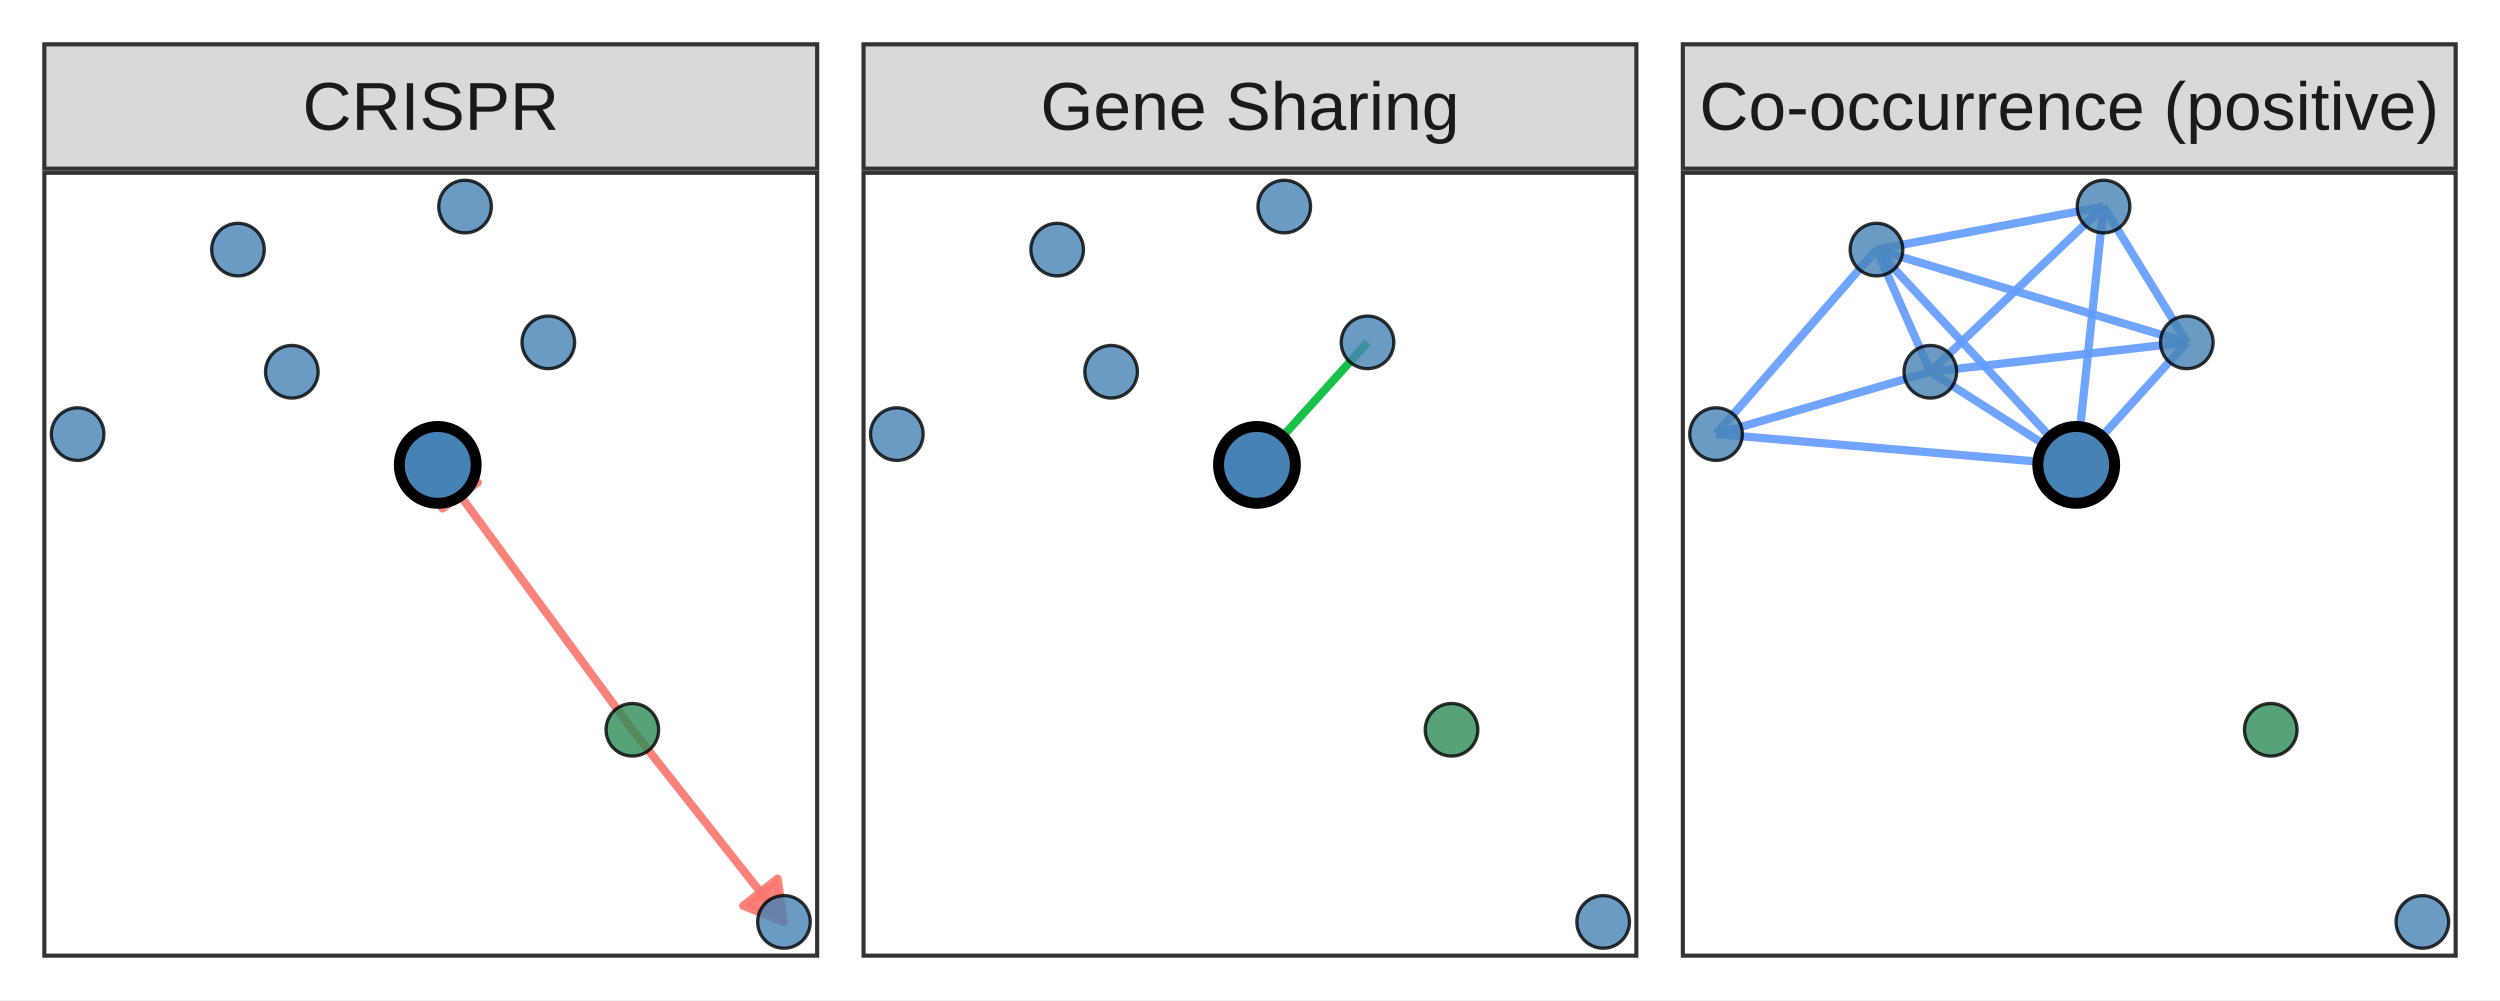
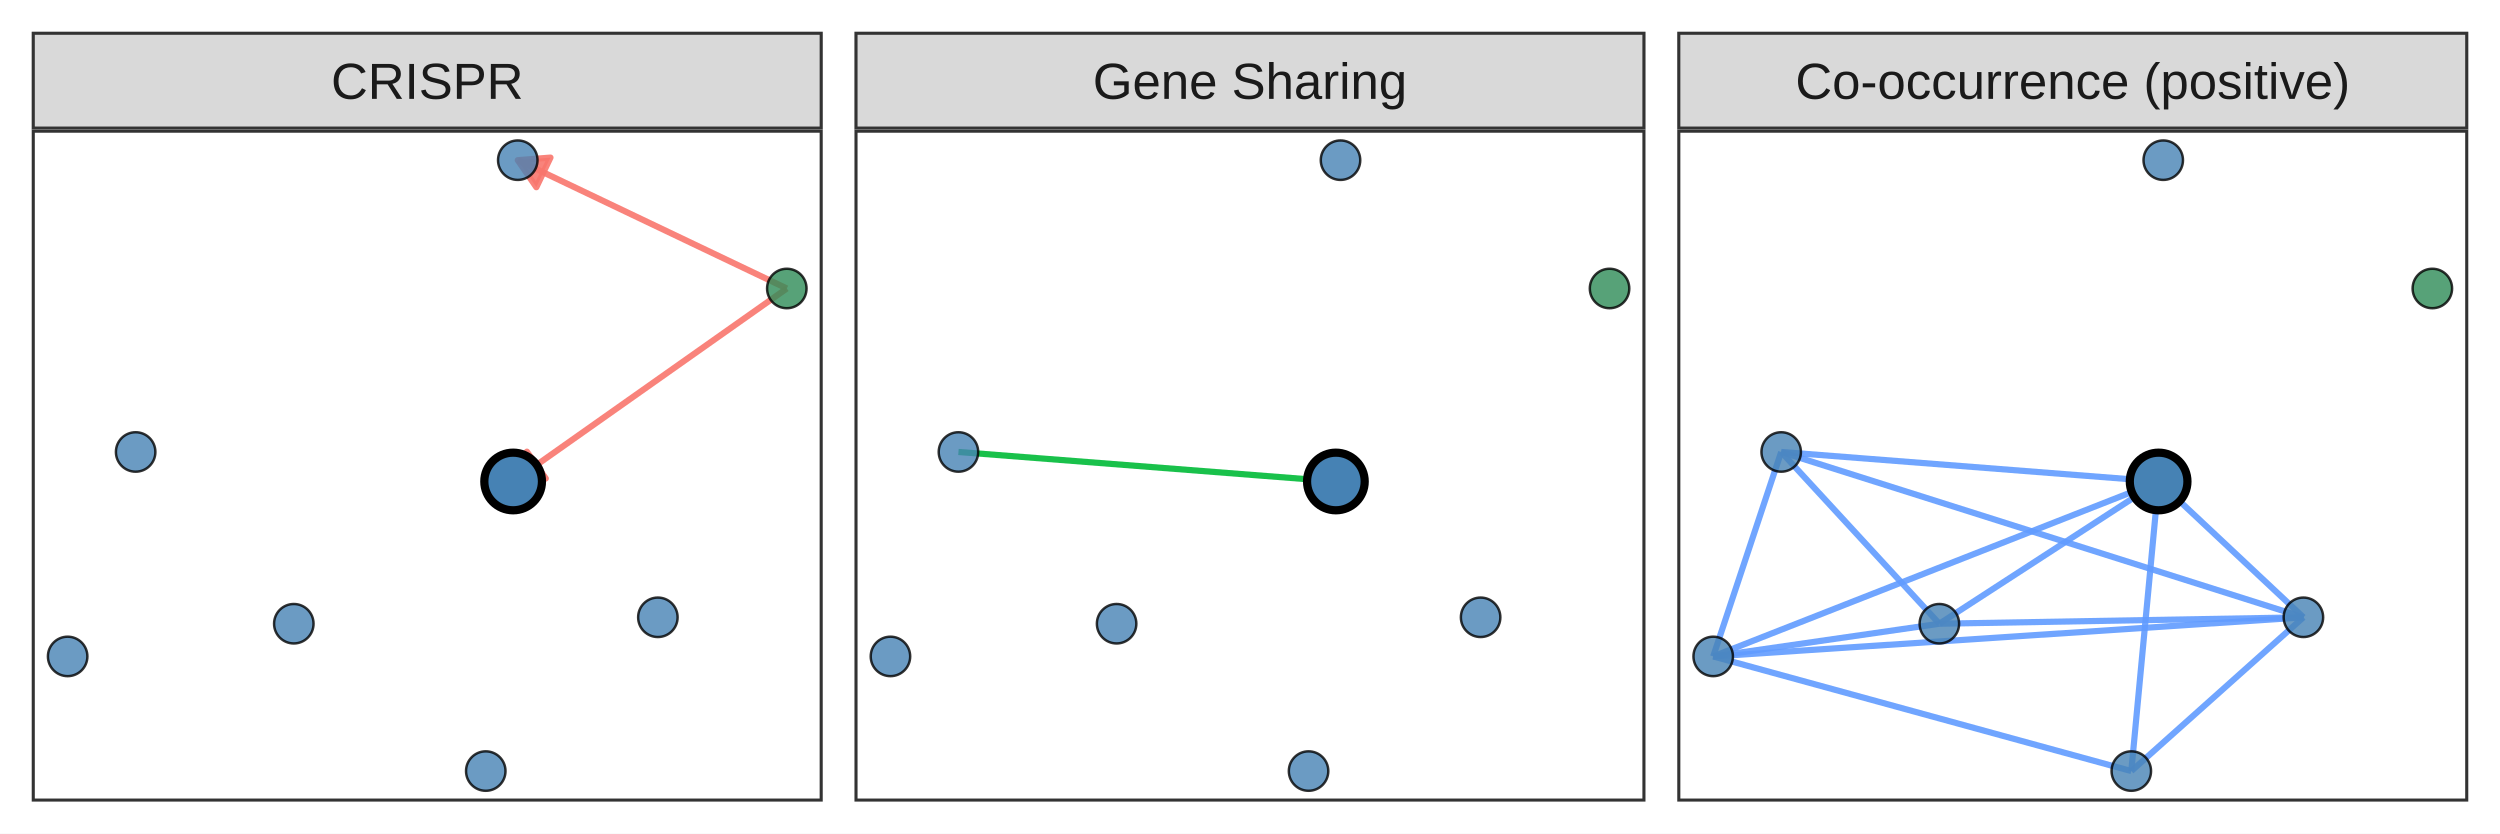
- <svg xmlns="http://www.w3.org/2000/svg" width="324.00pt" height="129.60pt" viewBox="0 0 324.00 129.60">
+ <svg xmlns="http://www.w3.org/2000/svg" width="432.00pt" height="144.00pt" viewBox="0 0 432.00 144.00">
  <g class="svglite">
    <defs>
      <style type="text/css">
    .svglite line, .svglite polyline, .svglite polygon, .svglite path, .svglite rect, .svglite circle {
      fill: none;
      stroke: #000000;
      stroke-linecap: round;
      stroke-linejoin: round;
      stroke-miterlimit: 10.00;
    }
    .svglite text {
      white-space: pre;
    }
    .svglite g.glyphgroup path {
      fill: inherit;
      stroke: none;
    }
  </style>
    </defs>
    <rect width="100%" height="100%" style="stroke: none; fill: #FFFFFF;" />
    <defs>
-       <clipPath id="cpMC4wMHwzMjQuMDB8MC4wMHwxMjkuNjA=">
-         <rect x="0.00" y="0.00" width="324.00" height="129.60" />
+       <clipPath id="cpMC4wMHw0MzIuMDB8MC4wMHwxNDQuMDA=">
+         <rect x="0.00" y="0.00" width="432.00" height="144.00" />
      </clipPath>
    </defs>
-     <g clip-path="url(#cpMC4wMHwzMjQuMDB8MC4wMHwxMjkuNjA=)">
-       <rect x="0" y="0" width="324.00" height="129.60" style="stroke-width: 1.07; stroke: #FFFFFF; fill: #FFFFFF;" />
+     <g clip-path="url(#cpMC4wMHw0MzIuMDB8MC4wMHwxNDQuMDA=)">
+       <rect x="0" y="0.00" width="432.00" height="144.00" style="stroke-width: 1.07; stroke: #FFFFFF; fill: #FFFFFF;" />
    </g>
    <defs>
-       <clipPath id="cpNS40OHwxMDYuMTd8MjIuMTN8MTI0LjEy">
-         <rect x="5.48" y="22.13" width="100.69" height="101.99" />
+       <clipPath id="cpNS40OHwxNDIuMTd8MjIuNDB8MTM4LjUy">
+         <rect x="5.48" y="22.40" width="136.69" height="116.12" />
      </clipPath>
    </defs>
-     <g clip-path="url(#cpNS40OHwxMDYuMTd8MjIuMTN8MTI0LjEy)">
-       <rect x="5.48" y="22.13" width="100.69" height="101.99" style="stroke-width: 1.07; stroke: none; fill: #FFFFFF;" />
-       <line x1="81.95" y1="94.58" x2="56.73" y2="60.25" style="stroke-width: 1.07; stroke: #F8766D; stroke-opacity: 0.90; stroke-linecap: butt;" />
-       <polygon points="61.92,62.53 56.73,60.25 57.35,65.89 " style="stroke-width: 1.07; stroke: #F8766D; stroke-opacity: 0.90; stroke-linecap: butt; fill: #F8766D; fill-opacity: 0.90;" />
-       <line x1="81.95" y1="94.58" x2="101.60" y2="119.48" style="stroke-width: 1.07; stroke: #F8766D; stroke-opacity: 0.90; stroke-linecap: butt;" />
-       <polygon points="96.33,117.39 101.60,119.48 100.78,113.87 " style="stroke-width: 1.07; stroke: #F8766D; stroke-opacity: 0.90; stroke-linecap: butt; fill: #F8766D; fill-opacity: 0.90;" />
-       <circle cx="81.95" cy="94.58" r="3.41" style="stroke-width: 0.43; stroke: #000000; stroke-opacity: 0.80; fill: #2E8B57; fill-opacity: 0.80;" />
-       <circle cx="30.84" cy="32.35" r="3.41" style="stroke-width: 0.43; stroke: #000000; stroke-opacity: 0.80; fill: #4682B4; fill-opacity: 0.80;" />
-       <circle cx="60.27" cy="26.77" r="3.41" style="stroke-width: 0.43; stroke: #000000; stroke-opacity: 0.80; fill: #4682B4; fill-opacity: 0.80;" />
-       <circle cx="56.73" cy="60.25" r="4.98" style="stroke-width: 1.42; fill: #4682B4;" />
-       <circle cx="37.82" cy="48.18" r="3.41" style="stroke-width: 0.43; stroke: #000000; stroke-opacity: 0.80; fill: #4682B4; fill-opacity: 0.80;" />
-       <circle cx="10.06" cy="56.26" r="3.41" style="stroke-width: 0.43; stroke: #000000; stroke-opacity: 0.80; fill: #4682B4; fill-opacity: 0.80;" />
-       <circle cx="71.06" cy="44.37" r="3.41" style="stroke-width: 0.43; stroke: #000000; stroke-opacity: 0.80; fill: #4682B4; fill-opacity: 0.80;" />
-       <circle cx="101.60" cy="119.48" r="3.41" style="stroke-width: 0.43; stroke: #000000; stroke-opacity: 0.80; fill: #4682B4; fill-opacity: 0.80;" />
-       <rect x="5.48" y="22.13" width="100.69" height="101.99" style="stroke-width: 1.07; stroke: #333333;" />
+     <g clip-path="url(#cpNS40OHwxNDIuMTd8MjIuNDB8MTM4LjUy)">
+       <rect x="5.48" y="22.40" width="136.69" height="116.12" style="stroke-width: 1.07; stroke: none; fill: #FFFFFF;" />
+       <line x1="135.96" y1="49.85" x2="88.67" y2="83.20" style="stroke-width: 1.07; stroke: #F8766D; stroke-opacity: 0.90; stroke-linecap: butt;" />
+       <polygon points="91.05,78.05 88.67,83.20 94.31,82.68 " style="stroke-width: 1.07; stroke: #F8766D; stroke-opacity: 0.90; stroke-linecap: butt; fill: #F8766D; fill-opacity: 0.90;" />
+       <line x1="135.96" y1="49.85" x2="89.47" y2="27.68" style="stroke-width: 1.07; stroke: #F8766D; stroke-opacity: 0.90; stroke-linecap: butt;" />
+       <polygon points="95.12,27.23 89.47,27.68 92.68,32.35 " style="stroke-width: 1.07; stroke: #F8766D; stroke-opacity: 0.90; stroke-linecap: butt; fill: #F8766D; fill-opacity: 0.90;" />
+       <circle cx="135.96" cy="49.85" r="3.41" style="stroke-width: 0.43; stroke: #000000; stroke-opacity: 0.80; fill: #2E8B57; fill-opacity: 0.80;" />
+       <circle cx="11.69" cy="113.43" r="3.41" style="stroke-width: 0.43; stroke: #000000; stroke-opacity: 0.80; fill: #4682B4; fill-opacity: 0.80;" />
+       <circle cx="50.77" cy="107.78" r="3.41" style="stroke-width: 0.43; stroke: #000000; stroke-opacity: 0.80; fill: #4682B4; fill-opacity: 0.80;" />
+       <circle cx="88.67" cy="83.20" r="4.98" style="stroke-width: 1.42; fill: #4682B4;" />
+       <circle cx="113.68" cy="106.67" r="3.41" style="stroke-width: 0.43; stroke: #000000; stroke-opacity: 0.80; fill: #4682B4; fill-opacity: 0.80;" />
+       <circle cx="83.94" cy="133.24" r="3.41" style="stroke-width: 0.43; stroke: #000000; stroke-opacity: 0.80; fill: #4682B4; fill-opacity: 0.80;" />
+       <circle cx="23.44" cy="78.10" r="3.41" style="stroke-width: 0.43; stroke: #000000; stroke-opacity: 0.80; fill: #4682B4; fill-opacity: 0.80;" />
+       <circle cx="89.47" cy="27.68" r="3.41" style="stroke-width: 0.43; stroke: #000000; stroke-opacity: 0.80; fill: #4682B4; fill-opacity: 0.80;" />
+       <rect x="5.48" y="22.40" width="136.69" height="116.12" style="stroke-width: 1.07; stroke: #333333;" />
    </g>
-     <g clip-path="url(#cpMC4wMHwzMjQuMDB8MC4wMHwxMjkuNjA=)">
+     <g clip-path="url(#cpMC4wMHw0MzIuMDB8MC4wMHwxNDQuMDA=)">
</g>
    <defs>
-       <clipPath id="cpMTExLjY1fDIxMi4zNXwyMi4xM3wxMjQuMTI=">
-         <rect x="111.65" y="22.13" width="100.69" height="101.99" />
+       <clipPath id="cpMTQ3LjY1fDI4NC4zNXwyMi40MHwxMzguNTI=">
+         <rect x="147.65" y="22.40" width="136.69" height="116.12" />
      </clipPath>
    </defs>
-     <g clip-path="url(#cpMTExLjY1fDIxMi4zNXwyMi4xM3wxMjQuMTI=)">
-       <rect x="111.65" y="22.13" width="100.69" height="101.99" style="stroke-width: 1.07; stroke: none; fill: #FFFFFF;" />
-       <line x1="177.23" y1="44.37" x2="162.90" y2="60.25" style="stroke-width: 1.07; stroke: #00BA38; stroke-opacity: 0.90; stroke-linecap: butt;" />
-       <circle cx="188.12" cy="94.58" r="3.41" style="stroke-width: 0.43; stroke: #000000; stroke-opacity: 0.80; fill: #2E8B57; fill-opacity: 0.80;" />
-       <circle cx="137.01" cy="32.35" r="3.41" style="stroke-width: 0.43; stroke: #000000; stroke-opacity: 0.80; fill: #4682B4; fill-opacity: 0.80;" />
-       <circle cx="166.44" cy="26.77" r="3.41" style="stroke-width: 0.43; stroke: #000000; stroke-opacity: 0.80; fill: #4682B4; fill-opacity: 0.80;" />
-       <circle cx="162.90" cy="60.25" r="4.98" style="stroke-width: 1.42; fill: #4682B4;" />
-       <circle cx="144.00" cy="48.18" r="3.41" style="stroke-width: 0.43; stroke: #000000; stroke-opacity: 0.80; fill: #4682B4; fill-opacity: 0.80;" />
-       <circle cx="116.23" cy="56.26" r="3.41" style="stroke-width: 0.43; stroke: #000000; stroke-opacity: 0.80; fill: #4682B4; fill-opacity: 0.80;" />
-       <circle cx="177.23" cy="44.37" r="3.41" style="stroke-width: 0.43; stroke: #000000; stroke-opacity: 0.80; fill: #4682B4; fill-opacity: 0.80;" />
-       <circle cx="207.77" cy="119.48" r="3.41" style="stroke-width: 0.43; stroke: #000000; stroke-opacity: 0.80; fill: #4682B4; fill-opacity: 0.80;" />
-       <rect x="111.65" y="22.13" width="100.69" height="101.99" style="stroke-width: 1.07; stroke: #333333;" />
+     <g clip-path="url(#cpMTQ3LjY1fDI4NC4zNXwyMi40MHwxMzguNTI=)">
+       <rect x="147.65" y="22.40" width="136.69" height="116.12" style="stroke-width: 1.07; stroke: none; fill: #FFFFFF;" />
+       <line x1="165.62" y1="78.10" x2="230.84" y2="83.20" style="stroke-width: 1.07; stroke: #00BA38; stroke-opacity: 0.90; stroke-linecap: butt;" />
+       <circle cx="278.13" cy="49.85" r="3.41" style="stroke-width: 0.43; stroke: #000000; stroke-opacity: 0.80; fill: #2E8B57; fill-opacity: 0.80;" />
+       <circle cx="153.87" cy="113.43" r="3.41" style="stroke-width: 0.43; stroke: #000000; stroke-opacity: 0.80; fill: #4682B4; fill-opacity: 0.80;" />
+       <circle cx="192.95" cy="107.78" r="3.41" style="stroke-width: 0.43; stroke: #000000; stroke-opacity: 0.80; fill: #4682B4; fill-opacity: 0.80;" />
+       <circle cx="230.84" cy="83.20" r="4.98" style="stroke-width: 1.42; fill: #4682B4;" />
+       <circle cx="255.85" cy="106.67" r="3.41" style="stroke-width: 0.43; stroke: #000000; stroke-opacity: 0.80; fill: #4682B4; fill-opacity: 0.80;" />
+       <circle cx="226.12" cy="133.24" r="3.41" style="stroke-width: 0.43; stroke: #000000; stroke-opacity: 0.80; fill: #4682B4; fill-opacity: 0.80;" />
+       <circle cx="165.62" cy="78.10" r="3.41" style="stroke-width: 0.43; stroke: #000000; stroke-opacity: 0.80; fill: #4682B4; fill-opacity: 0.80;" />
+       <circle cx="231.64" cy="27.68" r="3.41" style="stroke-width: 0.43; stroke: #000000; stroke-opacity: 0.80; fill: #4682B4; fill-opacity: 0.80;" />
+       <rect x="147.65" y="22.40" width="136.69" height="116.12" style="stroke-width: 1.07; stroke: #333333;" />
    </g>
-     <g clip-path="url(#cpMC4wMHwzMjQuMDB8MC4wMHwxMjkuNjA=)">
+     <g clip-path="url(#cpMC4wMHw0MzIuMDB8MC4wMHwxNDQuMDA=)">
</g>
    <defs>
-       <clipPath id="cpMjE3LjgzfDMxOC41MnwyMi4xM3wxMjQuMTI=">
-         <rect x="217.83" y="22.13" width="100.69" height="101.99" />
+       <clipPath id="cpMjg5LjgzfDQyNi41MnwyMi40MHwxMzguNTI=">
+         <rect x="289.83" y="22.40" width="136.69" height="116.12" />
      </clipPath>
    </defs>
-     <g clip-path="url(#cpMjE3LjgzfDMxOC41MnwyMi4xM3wxMjQuMTI=)">
-       <rect x="217.83" y="22.13" width="100.69" height="101.99" style="stroke-width: 1.07; stroke: none; fill: #FFFFFF;" />
-       <line x1="243.19" y1="32.35" x2="272.62" y2="26.77" style="stroke-width: 1.07; stroke: #619CFF; stroke-opacity: 0.90; stroke-linecap: butt;" />
-       <line x1="243.19" y1="32.35" x2="269.08" y2="60.25" style="stroke-width: 1.07; stroke: #619CFF; stroke-opacity: 0.90; stroke-linecap: butt;" />
-       <line x1="243.19" y1="32.35" x2="250.17" y2="48.18" style="stroke-width: 1.07; stroke: #619CFF; stroke-opacity: 0.90; stroke-linecap: butt;" />
-       <line x1="243.19" y1="32.35" x2="222.40" y2="56.26" style="stroke-width: 1.07; stroke: #619CFF; stroke-opacity: 0.90; stroke-linecap: butt;" />
-       <line x1="243.19" y1="32.35" x2="283.41" y2="44.37" style="stroke-width: 1.07; stroke: #619CFF; stroke-opacity: 0.90; stroke-linecap: butt;" />
-       <line x1="272.62" y1="26.77" x2="269.08" y2="60.25" style="stroke-width: 1.07; stroke: #619CFF; stroke-opacity: 0.90; stroke-linecap: butt;" />
-       <line x1="272.62" y1="26.77" x2="250.17" y2="48.18" style="stroke-width: 1.07; stroke: #619CFF; stroke-opacity: 0.90; stroke-linecap: butt;" />
-       <line x1="272.62" y1="26.77" x2="283.41" y2="44.37" style="stroke-width: 1.07; stroke: #619CFF; stroke-opacity: 0.90; stroke-linecap: butt;" />
-       <line x1="269.08" y1="60.25" x2="250.17" y2="48.18" style="stroke-width: 1.07; stroke: #619CFF; stroke-opacity: 0.90; stroke-linecap: butt;" />
-       <line x1="269.08" y1="60.25" x2="222.40" y2="56.26" style="stroke-width: 1.07; stroke: #619CFF; stroke-opacity: 0.90; stroke-linecap: butt;" />
-       <line x1="269.08" y1="60.25" x2="283.41" y2="44.37" style="stroke-width: 1.07; stroke: #619CFF; stroke-opacity: 0.90; stroke-linecap: butt;" />
-       <line x1="250.17" y1="48.18" x2="222.40" y2="56.26" style="stroke-width: 1.07; stroke: #619CFF; stroke-opacity: 0.90; stroke-linecap: butt;" />
-       <line x1="250.17" y1="48.18" x2="283.41" y2="44.37" style="stroke-width: 1.07; stroke: #619CFF; stroke-opacity: 0.90; stroke-linecap: butt;" />
-       <circle cx="294.29" cy="94.58" r="3.41" style="stroke-width: 0.43; stroke: #000000; stroke-opacity: 0.80; fill: #2E8B57; fill-opacity: 0.80;" />
-       <circle cx="243.19" cy="32.35" r="3.41" style="stroke-width: 0.43; stroke: #000000; stroke-opacity: 0.80; fill: #4682B4; fill-opacity: 0.80;" />
-       <circle cx="272.62" cy="26.77" r="3.41" style="stroke-width: 0.43; stroke: #000000; stroke-opacity: 0.80; fill: #4682B4; fill-opacity: 0.80;" />
-       <circle cx="269.08" cy="60.25" r="4.98" style="stroke-width: 1.42; fill: #4682B4;" />
-       <circle cx="250.17" cy="48.18" r="3.41" style="stroke-width: 0.43; stroke: #000000; stroke-opacity: 0.80; fill: #4682B4; fill-opacity: 0.80;" />
-       <circle cx="222.40" cy="56.26" r="3.41" style="stroke-width: 0.43; stroke: #000000; stroke-opacity: 0.80; fill: #4682B4; fill-opacity: 0.80;" />
-       <circle cx="283.41" cy="44.37" r="3.41" style="stroke-width: 0.43; stroke: #000000; stroke-opacity: 0.80; fill: #4682B4; fill-opacity: 0.80;" />
-       <circle cx="313.94" cy="119.48" r="3.41" style="stroke-width: 0.43; stroke: #000000; stroke-opacity: 0.80; fill: #4682B4; fill-opacity: 0.80;" />
-       <rect x="217.83" y="22.13" width="100.69" height="101.99" style="stroke-width: 1.07; stroke: #333333;" />
+     <g clip-path="url(#cpMjg5LjgzfDQyNi41MnwyMi40MHwxMzguNTI=)">
+       <rect x="289.83" y="22.40" width="136.69" height="116.12" style="stroke-width: 1.07; stroke: none; fill: #FFFFFF;" />
+       <line x1="296.04" y1="113.43" x2="335.12" y2="107.78" style="stroke-width: 1.07; stroke: #619CFF; stroke-opacity: 0.90; stroke-linecap: butt;" />
+       <line x1="296.04" y1="113.43" x2="373.01" y2="83.20" style="stroke-width: 1.07; stroke: #619CFF; stroke-opacity: 0.90; stroke-linecap: butt;" />
+       <line x1="296.04" y1="113.43" x2="398.03" y2="106.67" style="stroke-width: 1.07; stroke: #619CFF; stroke-opacity: 0.90; stroke-linecap: butt;" />
+       <line x1="296.04" y1="113.43" x2="368.29" y2="133.24" style="stroke-width: 1.07; stroke: #619CFF; stroke-opacity: 0.90; stroke-linecap: butt;" />
+       <line x1="296.04" y1="113.43" x2="307.79" y2="78.10" style="stroke-width: 1.07; stroke: #619CFF; stroke-opacity: 0.90; stroke-linecap: butt;" />
+       <line x1="335.12" y1="107.78" x2="373.01" y2="83.20" style="stroke-width: 1.07; stroke: #619CFF; stroke-opacity: 0.90; stroke-linecap: butt;" />
+       <line x1="335.12" y1="107.78" x2="398.03" y2="106.67" style="stroke-width: 1.07; stroke: #619CFF; stroke-opacity: 0.90; stroke-linecap: butt;" />
+       <line x1="335.12" y1="107.78" x2="307.79" y2="78.10" style="stroke-width: 1.07; stroke: #619CFF; stroke-opacity: 0.90; stroke-linecap: butt;" />
+       <line x1="373.01" y1="83.20" x2="398.03" y2="106.67" style="stroke-width: 1.07; stroke: #619CFF; stroke-opacity: 0.90; stroke-linecap: butt;" />
+       <line x1="373.01" y1="83.20" x2="368.29" y2="133.24" style="stroke-width: 1.07; stroke: #619CFF; stroke-opacity: 0.90; stroke-linecap: butt;" />
+       <line x1="373.01" y1="83.20" x2="307.79" y2="78.10" style="stroke-width: 1.07; stroke: #619CFF; stroke-opacity: 0.90; stroke-linecap: butt;" />
+       <line x1="398.03" y1="106.67" x2="368.29" y2="133.24" style="stroke-width: 1.07; stroke: #619CFF; stroke-opacity: 0.90; stroke-linecap: butt;" />
+       <line x1="398.03" y1="106.67" x2="307.79" y2="78.10" style="stroke-width: 1.07; stroke: #619CFF; stroke-opacity: 0.90; stroke-linecap: butt;" />
+       <circle cx="420.31" cy="49.85" r="3.41" style="stroke-width: 0.43; stroke: #000000; stroke-opacity: 0.80; fill: #2E8B57; fill-opacity: 0.80;" />
+       <circle cx="296.04" cy="113.43" r="3.41" style="stroke-width: 0.43; stroke: #000000; stroke-opacity: 0.80; fill: #4682B4; fill-opacity: 0.80;" />
+       <circle cx="335.12" cy="107.78" r="3.41" style="stroke-width: 0.43; stroke: #000000; stroke-opacity: 0.80; fill: #4682B4; fill-opacity: 0.80;" />
+       <circle cx="373.01" cy="83.20" r="4.98" style="stroke-width: 1.42; fill: #4682B4;" />
+       <circle cx="398.03" cy="106.67" r="3.41" style="stroke-width: 0.43; stroke: #000000; stroke-opacity: 0.80; fill: #4682B4; fill-opacity: 0.80;" />
+       <circle cx="368.29" cy="133.24" r="3.41" style="stroke-width: 0.43; stroke: #000000; stroke-opacity: 0.80; fill: #4682B4; fill-opacity: 0.80;" />
+       <circle cx="307.79" cy="78.10" r="3.41" style="stroke-width: 0.43; stroke: #000000; stroke-opacity: 0.80; fill: #4682B4; fill-opacity: 0.80;" />
+       <circle cx="373.81" cy="27.68" r="3.41" style="stroke-width: 0.43; stroke: #000000; stroke-opacity: 0.80; fill: #4682B4; fill-opacity: 0.80;" />
+       <rect x="289.83" y="22.40" width="136.69" height="116.12" style="stroke-width: 1.07; stroke: #333333;" />
    </g>
-     <g clip-path="url(#cpMC4wMHwzMjQuMDB8MC4wMHwxMjkuNjA=)">
+     <g clip-path="url(#cpMC4wMHw0MzIuMDB8MC4wMHwxNDQuMDA=)">
</g>
    <defs>
-       <clipPath id="cpNS40OHwxMDYuMTd8NS40OHwyMi4xMw==">
-         <rect x="5.48" y="5.48" width="100.69" height="16.65" />
+       <clipPath id="cpNS40OHwxNDIuMTd8NS40OHwyMi40MA==">
+         <rect x="5.48" y="5.48" width="136.69" height="16.92" />
      </clipPath>
    </defs>
-     <g clip-path="url(#cpNS40OHwxMDYuMTd8NS40OHwyMi4xMw==)">
-       <rect x="5.48" y="5.48" width="100.69" height="16.65" style="stroke-width: 1.07; stroke: #333333; fill: #D9D9D9;" />
-       <text x="55.83" y="16.83" text-anchor="middle" style="font-size: 8.80px;fill: #1A1A1A; font-family: &quot;Liberation Sans&quot;;" textLength="33.27px" lengthAdjust="spacingAndGlyphs">CRISPR</text>
+     <g clip-path="url(#cpNS40OHwxNDIuMTd8NS40OHwyMi40MA==)">
+       <rect x="5.48" y="5.48" width="136.69" height="16.92" style="stroke-width: 1.07; stroke: #333333; fill: #D9D9D9;" />
+       <text x="73.83" y="17.09" text-anchor="middle" style="font-size: 8.80px;fill: #1A1A1A; font-family: &quot;Arial&quot;;" textLength="33.27px" lengthAdjust="spacingAndGlyphs">CRISPR</text>
    </g>
-     <g clip-path="url(#cpMC4wMHwzMjQuMDB8MC4wMHwxMjkuNjA=)">
+     <g clip-path="url(#cpMC4wMHw0MzIuMDB8MC4wMHwxNDQuMDA=)">
</g>
    <defs>
-       <clipPath id="cpMTExLjY1fDIxMi4zNXw1LjQ4fDIyLjEz">
-         <rect x="111.65" y="5.48" width="100.69" height="16.65" />
+       <clipPath id="cpMTQ3LjY1fDI4NC4zNXw1LjQ4fDIyLjQw">
+         <rect x="147.65" y="5.48" width="136.69" height="16.92" />
      </clipPath>
    </defs>
-     <g clip-path="url(#cpMTExLjY1fDIxMi4zNXw1LjQ4fDIyLjEz)">
-       <rect x="111.65" y="5.48" width="100.69" height="16.65" style="stroke-width: 1.07; stroke: #333333; fill: #D9D9D9;" />
-       <text x="162.00" y="16.83" text-anchor="middle" style="font-size: 8.80px;fill: #1A1A1A; font-family: &quot;Liberation Sans&quot;;" textLength="54.27px" lengthAdjust="spacingAndGlyphs">Gene Sharing</text>
+     <g clip-path="url(#cpMTQ3LjY1fDI4NC4zNXw1LjQ4fDIyLjQw)">
+       <rect x="147.65" y="5.48" width="136.69" height="16.92" style="stroke-width: 1.07; stroke: #333333; fill: #D9D9D9;" />
+       <text x="216.00" y="17.09" text-anchor="middle" style="font-size: 8.80px;fill: #1A1A1A; font-family: &quot;Arial&quot;;" textLength="54.27px" lengthAdjust="spacingAndGlyphs">Gene Sharing</text>
    </g>
-     <g clip-path="url(#cpMC4wMHwzMjQuMDB8MC4wMHwxMjkuNjA=)">
+     <g clip-path="url(#cpMC4wMHw0MzIuMDB8MC4wMHwxNDQuMDA=)">
</g>
    <defs>
-       <clipPath id="cpMjE3LjgzfDMxOC41Mnw1LjQ4fDIyLjEz">
-         <rect x="217.83" y="5.48" width="100.69" height="16.65" />
+       <clipPath id="cpMjg5LjgzfDQyNi41Mnw1LjQ4fDIyLjQw">
+         <rect x="289.83" y="5.48" width="136.69" height="16.92" />
      </clipPath>
    </defs>
-     <g clip-path="url(#cpMjE3LjgzfDMxOC41Mnw1LjQ4fDIyLjEz)">
-       <rect x="217.83" y="5.48" width="100.69" height="16.65" style="stroke-width: 1.07; stroke: #333333; fill: #D9D9D9;" />
-       <text x="268.17" y="16.83" text-anchor="middle" style="font-size: 8.80px;fill: #1A1A1A; font-family: &quot;Liberation Sans&quot;;" textLength="95.80px" lengthAdjust="spacingAndGlyphs">Co-occurrence (positive)</text>
+     <g clip-path="url(#cpMjg5LjgzfDQyNi41Mnw1LjQ4fDIyLjQw)">
+       <rect x="289.83" y="5.48" width="136.69" height="16.92" style="stroke-width: 1.07; stroke: #333333; fill: #D9D9D9;" />
+       <text x="358.17" y="17.09" text-anchor="middle" style="font-size: 8.80px;fill: #1A1A1A; font-family: &quot;Arial&quot;;" textLength="95.80px" lengthAdjust="spacingAndGlyphs">Co-occurrence (positive)</text>
    </g>
-     <g clip-path="url(#cpMC4wMHwzMjQuMDB8MC4wMHwxMjkuNjA=)">
+     <g clip-path="url(#cpMC4wMHw0MzIuMDB8MC4wMHwxNDQuMDA=)">
</g>
  </g>
</svg>
